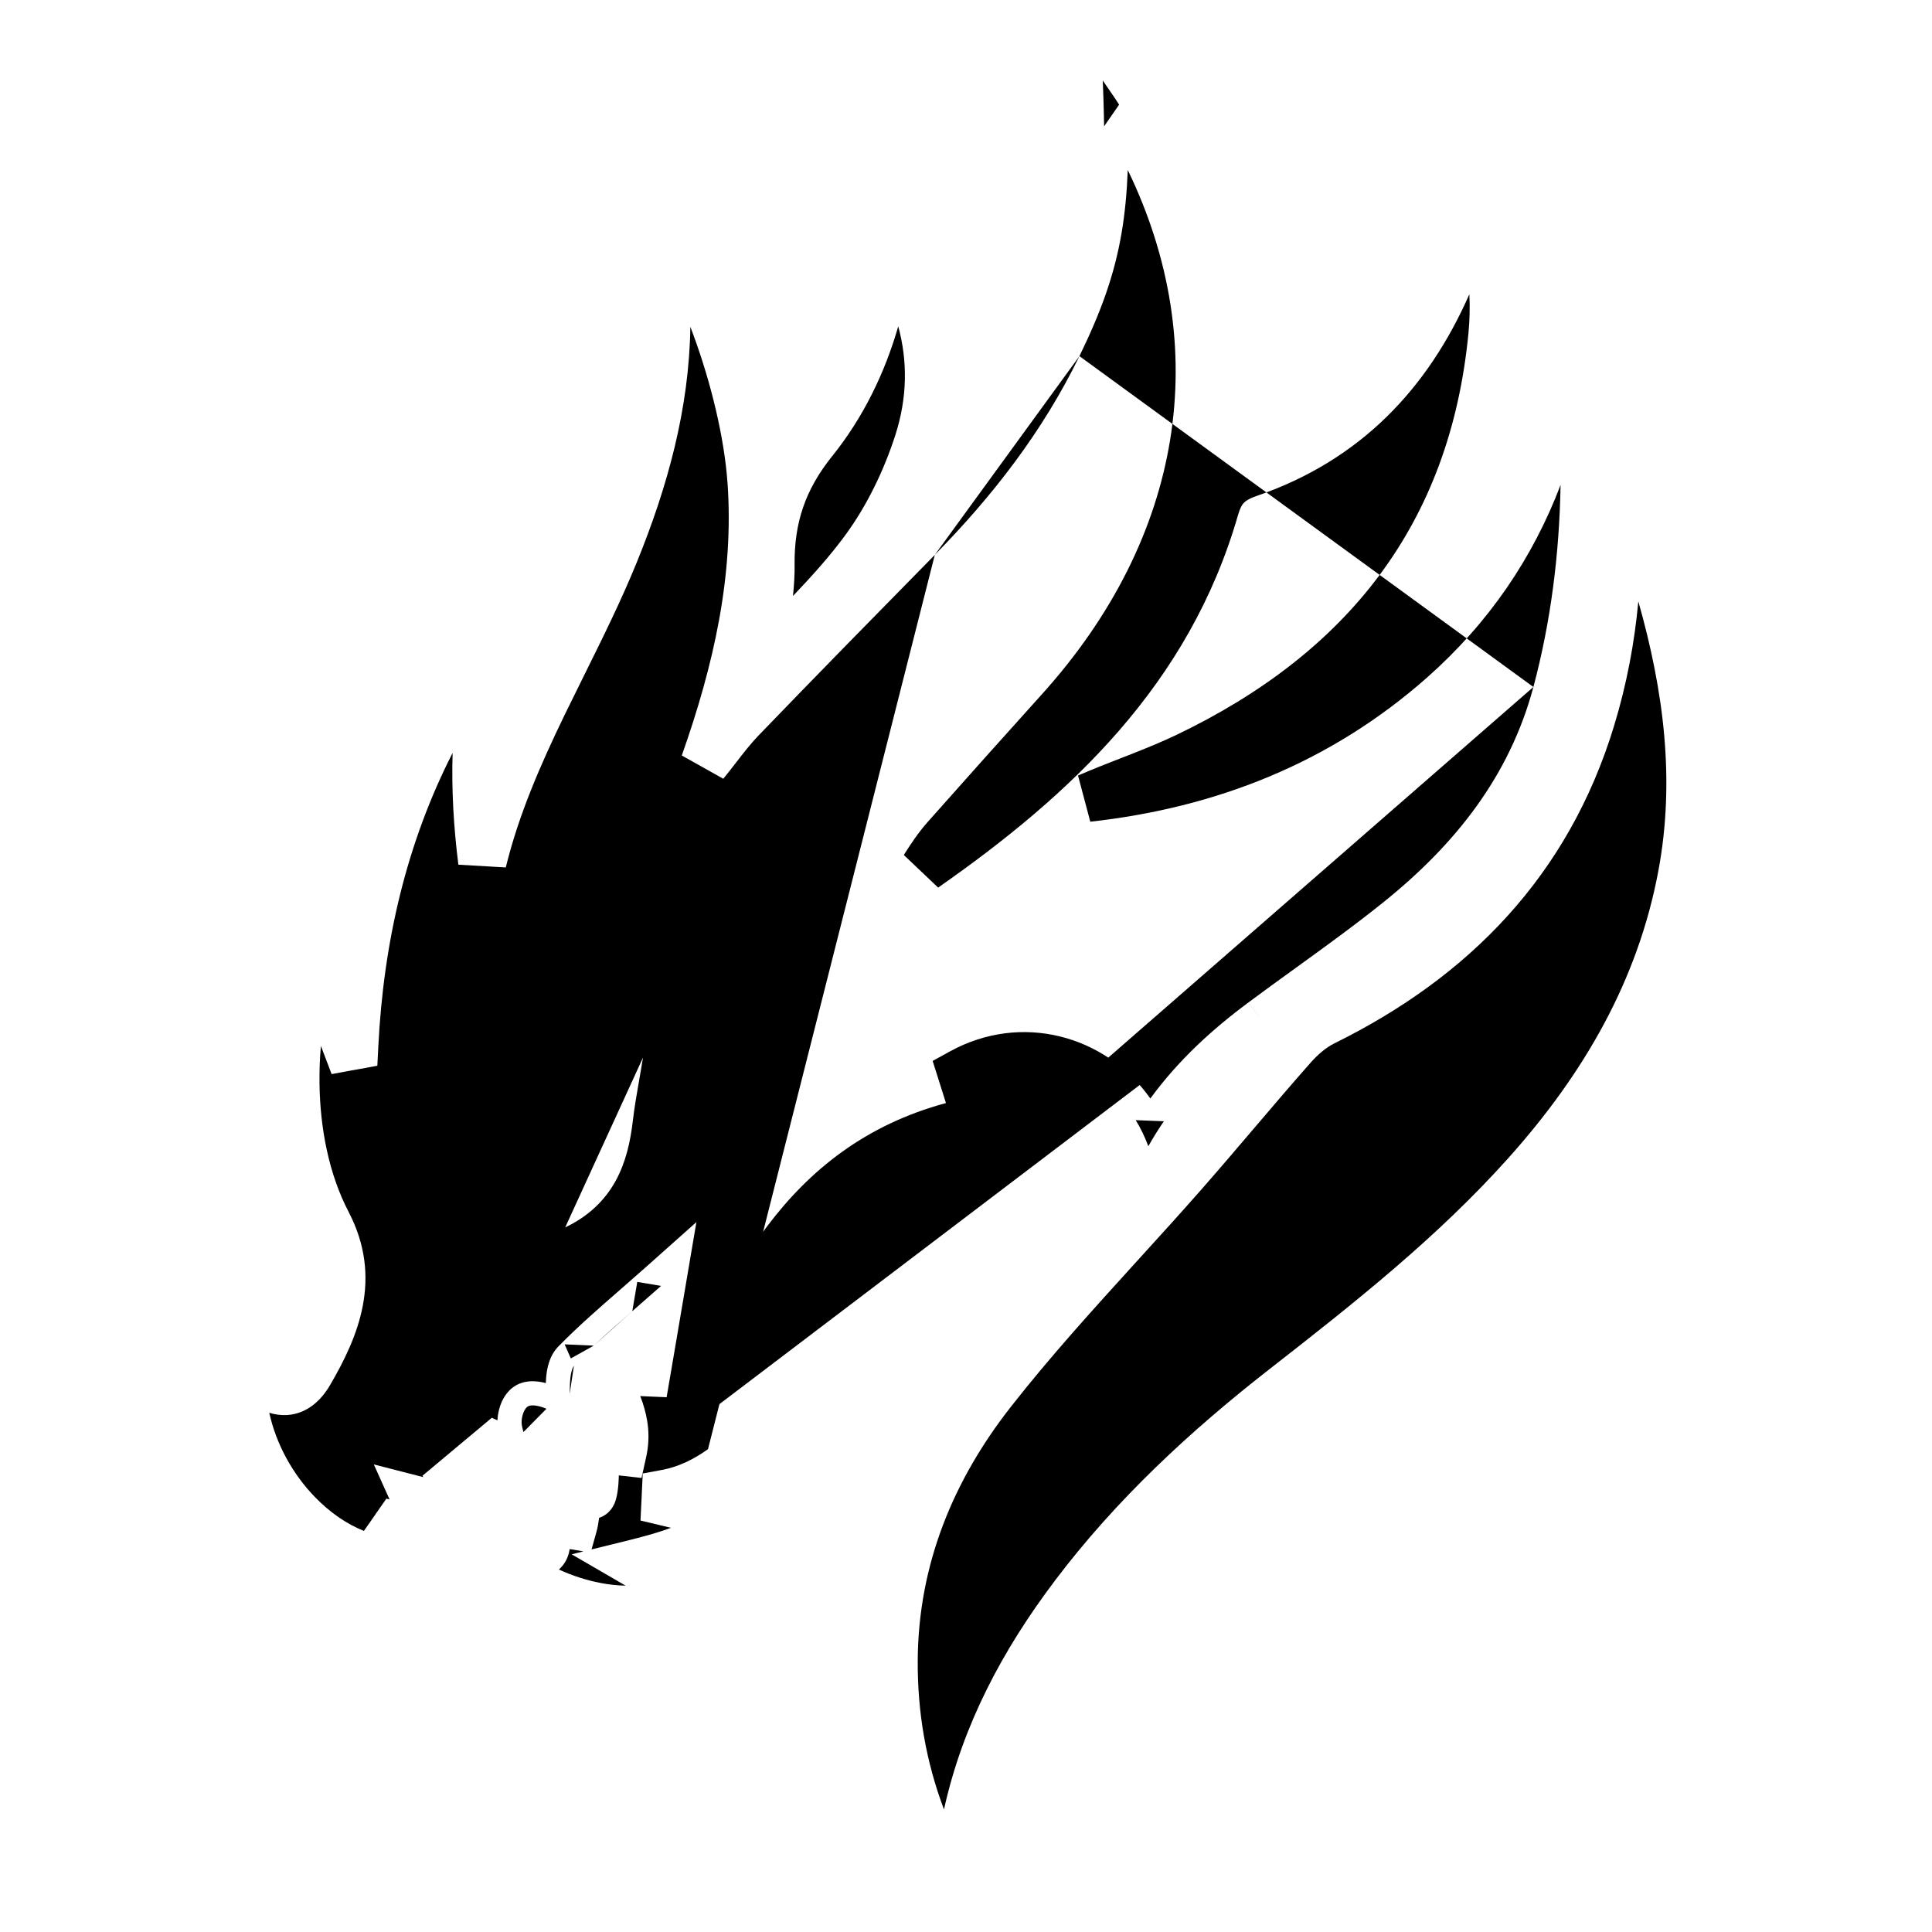
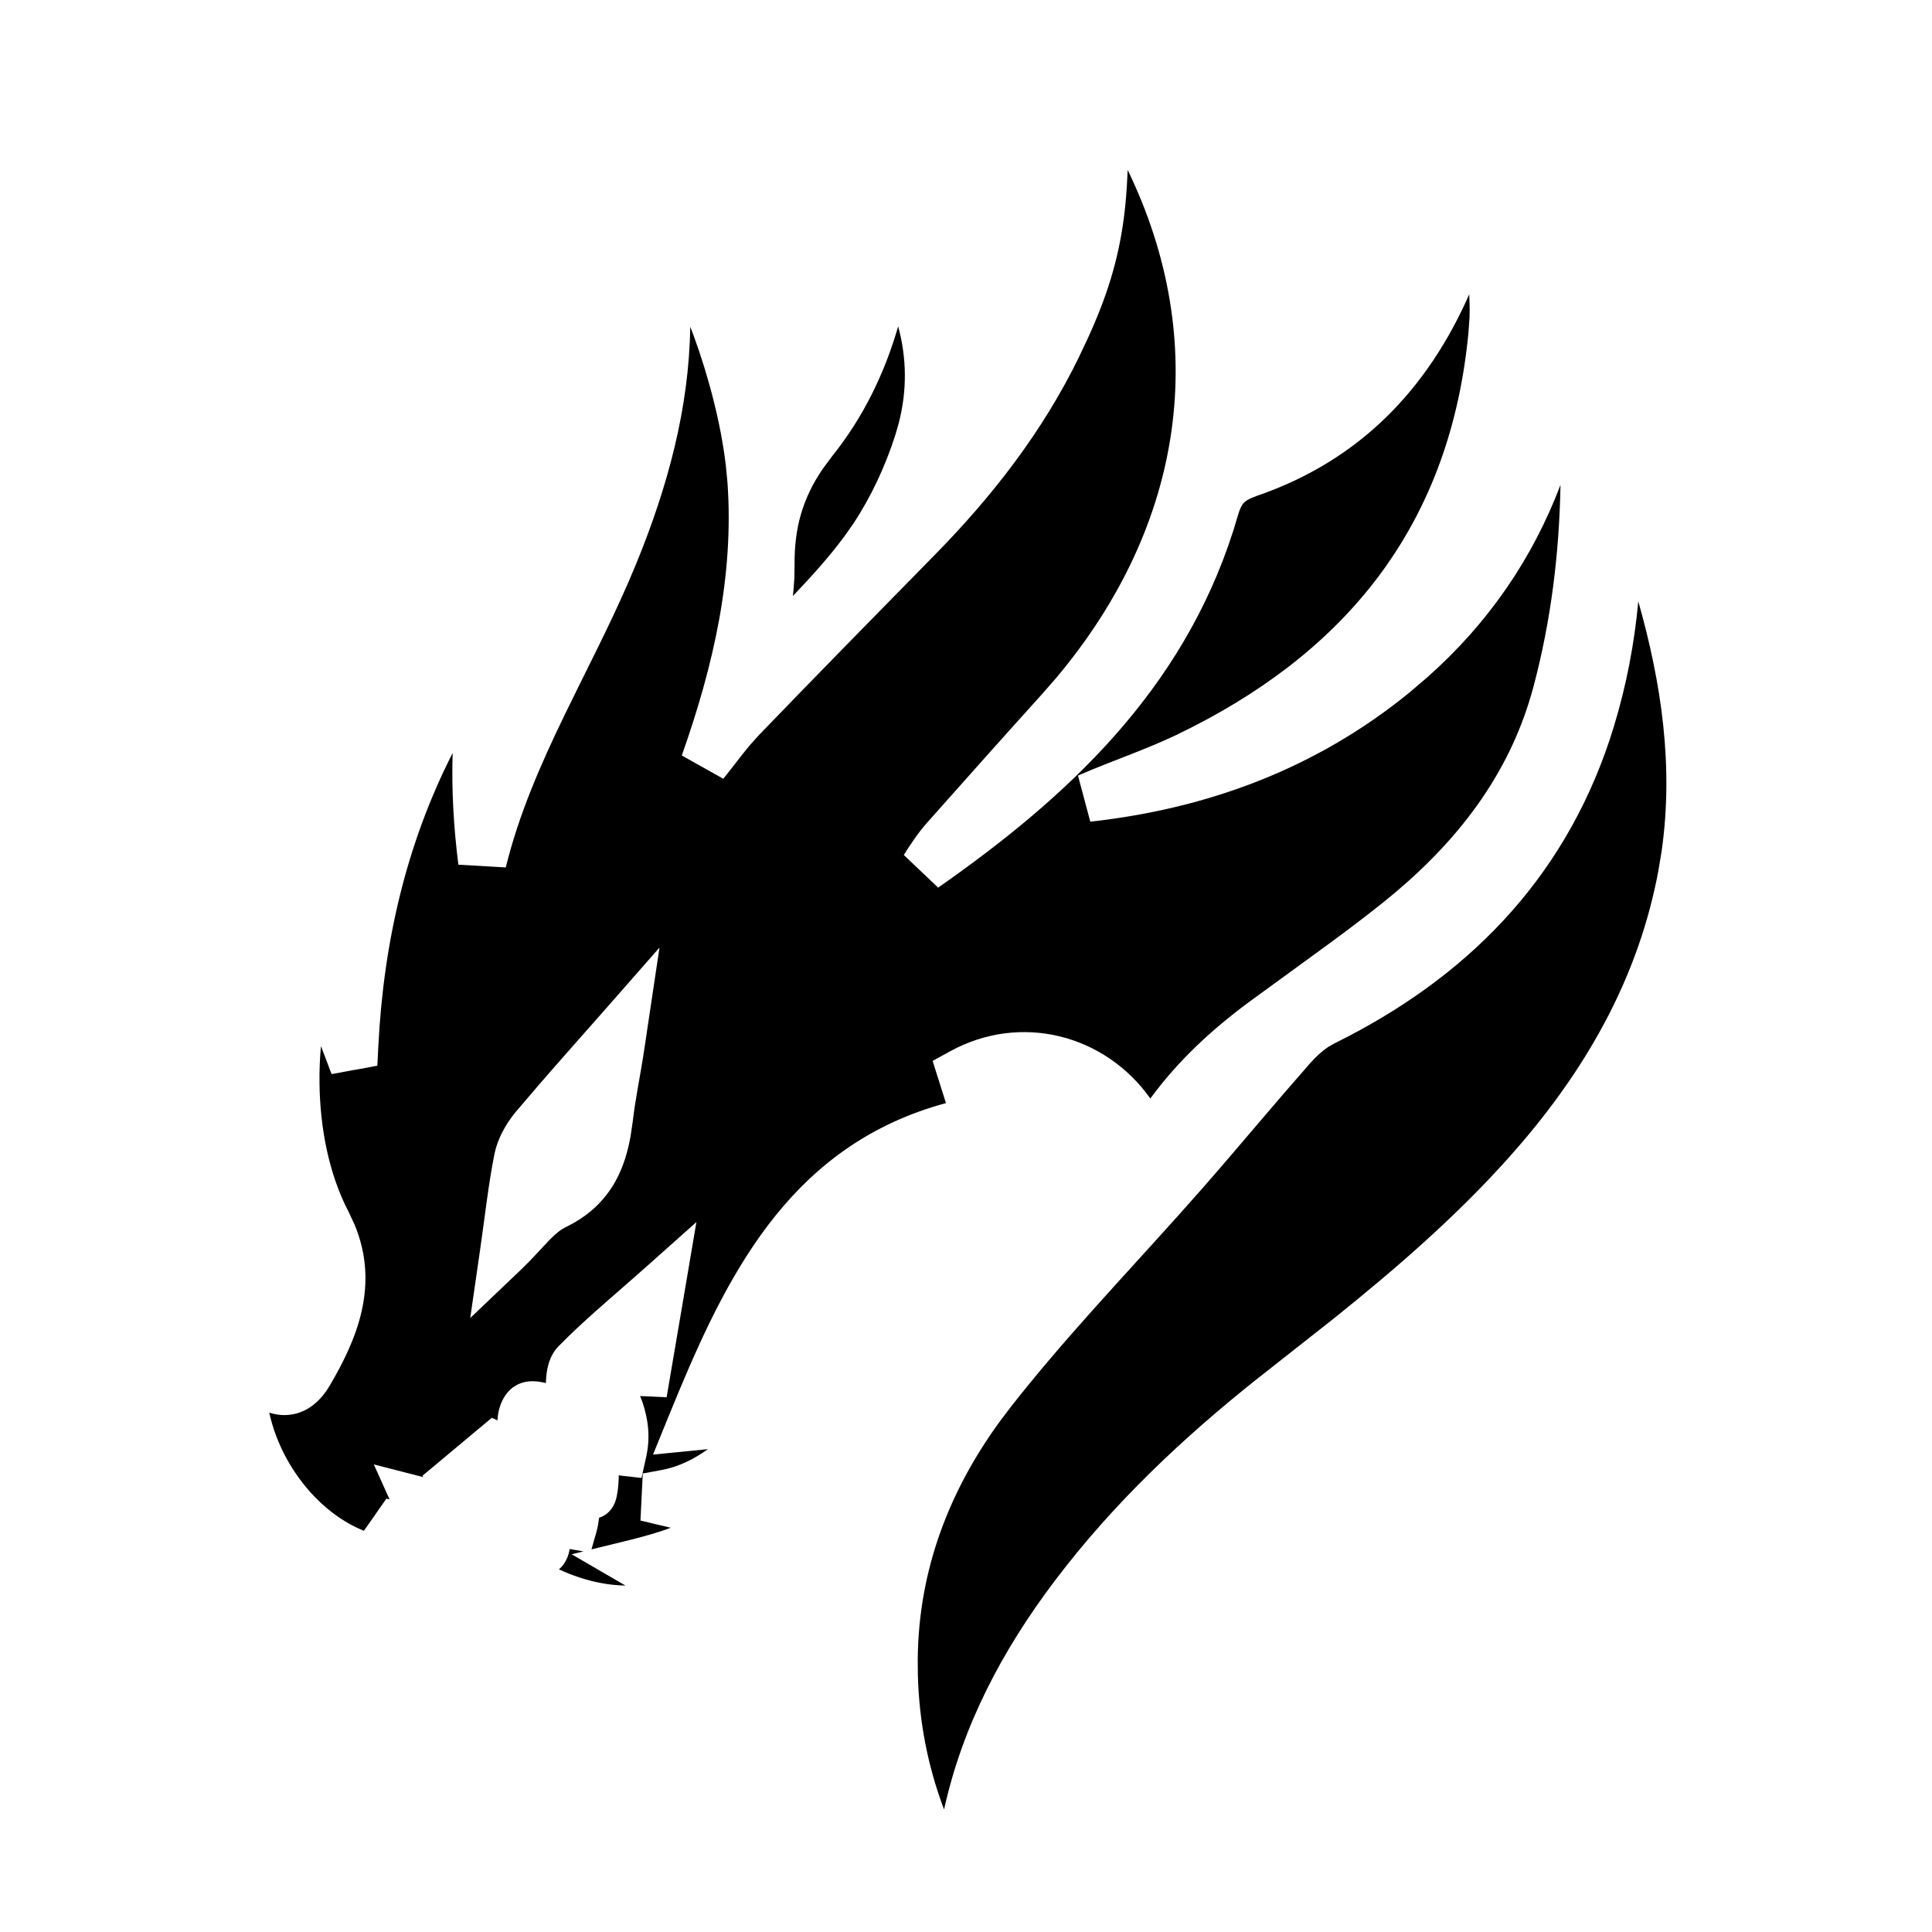
<svg xmlns="http://www.w3.org/2000/svg" width="1em" height="1em" viewBox="0 0 48 48" fill="current">
-   <g id="Group">
-     <g id="Group_2">
-       <path id="Vector" d="M16.224 36.138L16.599 35.217C17.956 31.889 19.498 28.489 23.502 27.405C23.471 27.306 23.44 27.208 23.409 27.11C23.379 27.016 23.349 26.922 23.32 26.828L23.171 26.358L23.603 26.121C25.369 25.151 27.461 25.711 28.58 27.292C29.272 26.344 30.112 25.578 31.016 24.906M16.224 36.138L38.097 17.068C37.507 19.278 36.155 20.985 34.365 22.42C33.658 22.988 32.934 23.511 32.196 24.045C31.806 24.327 31.413 24.611 31.016 24.906M16.224 36.138L17.213 36.041C17.341 36.028 17.466 36.016 17.59 36.004M16.224 36.138L17.59 36.004M31.016 24.906L31.374 25.388L31.015 24.907C31.016 24.907 31.016 24.907 31.016 24.906ZM17.59 36.004C17.229 36.261 16.86 36.443 16.436 36.522L15.969 36.608L15.946 37.082L15.942 37.181L15.937 37.28L15.913 37.777L16.397 37.893C16.488 37.915 16.579 37.936 16.67 37.958C16.412 38.055 16.08 38.153 15.645 38.261L14.697 38.495L14.82 38.055C14.853 37.938 14.869 37.821 14.879 37.748C14.88 37.743 14.88 37.738 14.881 37.733C14.882 37.725 14.883 37.717 14.884 37.711C14.986 37.677 15.06 37.623 15.106 37.581C15.169 37.524 15.207 37.466 15.227 37.431C15.268 37.364 15.289 37.3 15.298 37.268C15.32 37.196 15.334 37.122 15.342 37.066C15.36 36.949 15.371 36.814 15.373 36.711L15.373 36.71C15.373 36.692 15.374 36.674 15.374 36.656C15.383 36.657 15.393 36.658 15.403 36.659L15.939 36.719L16.055 36.193C16.168 35.681 16.095 35.236 15.963 34.84C15.945 34.789 15.927 34.737 15.906 34.685C15.948 34.687 15.99 34.689 16.033 34.691L16.562 34.714L16.651 34.192L16.689 33.972C16.791 33.375 16.896 32.758 17.016 32.048L17.302 30.363L16.025 31.5C15.815 31.687 15.607 31.869 15.401 32.048C14.864 32.516 14.347 32.968 13.875 33.45C13.638 33.691 13.59 34.016 13.573 34.184C13.567 34.24 13.563 34.301 13.561 34.362C13.51 34.349 13.458 34.338 13.405 34.33C13.331 34.319 13.236 34.311 13.134 34.321C13.038 34.331 12.885 34.362 12.741 34.471L12.737 34.474C12.531 34.632 12.443 34.862 12.406 34.996C12.382 35.082 12.363 35.182 12.359 35.288L12.219 35.224L11.93 35.466C11.768 35.601 11.608 35.735 11.44 35.875C11.268 36.02 11.087 36.171 10.887 36.338L10.496 36.664L10.517 36.7C10.51 36.698 10.503 36.696 10.497 36.694L9.287 36.383L9.679 37.253L9.6 37.233L9.364 37.571C9.353 37.587 9.342 37.603 9.333 37.615L9.333 37.617C9.323 37.63 9.317 37.64 9.311 37.649L9.041 38.035C8.618 37.867 8.199 37.581 7.819 37.188C7.274 36.624 6.863 35.888 6.69 35.1C6.829 35.143 6.977 35.165 7.133 35.156C7.627 35.125 7.975 34.797 8.199 34.414L8.199 34.414C8.894 33.227 9.523 31.763 8.663 30.113L8.663 30.112C8.166 29.161 7.952 28.022 7.938 26.918C7.934 26.598 7.946 26.286 7.973 25.986C8.002 26.063 8.031 26.141 8.061 26.218L8.239 26.686L8.731 26.595C8.756 26.59 8.783 26.586 8.813 26.581C8.843 26.576 8.875 26.57 8.909 26.564L9.375 26.478L9.399 26.003C9.53 23.384 10.105 20.941 11.245 18.705C11.216 19.633 11.272 20.559 11.388 21.483L12.566 21.551C12.887 20.24 13.423 19.012 14.024 17.77C14.182 17.445 14.345 17.116 14.509 16.785C14.964 15.868 15.431 14.928 15.823 13.965C16.587 12.09 17.122 10.151 17.152 8.119C17.177 8.186 17.203 8.253 17.227 8.321C17.667 9.517 17.996 10.876 18.074 11.991L18.075 11.991C18.237 14.301 17.732 16.524 16.939 18.77L17.97 19.348C18.086 19.205 18.189 19.072 18.287 18.946C18.481 18.695 18.655 18.47 18.864 18.253L18.865 18.253C20.308 16.756 21.765 15.271 23.225 13.786L17.59 36.004ZM26.818 8.848C25.905 10.725 24.652 12.334 23.225 13.785L26.818 8.848ZM26.818 8.848C27.348 7.759 27.685 6.847 27.866 5.785C27.948 5.3 27.997 4.79 28.019 4.224C30.15 8.626 29.409 13.345 25.883 17.252C24.931 18.307 23.984 19.367 23.041 20.43C22.809 20.693 22.619 20.981 22.455 21.242L23.308 22.052C26.602 19.75 29.548 17.004 30.758 12.797L30.758 12.797C30.811 12.614 30.86 12.538 30.902 12.494C30.944 12.45 31.024 12.39 31.22 12.322C33.811 11.433 35.482 9.639 36.506 7.31C36.522 7.632 36.514 7.951 36.484 8.27L36.484 8.27C36.026 13.043 33.453 16.234 29.229 18.258C28.85 18.439 28.455 18.599 28.042 18.761C27.977 18.786 27.912 18.811 27.847 18.837C27.498 18.973 27.137 19.114 26.783 19.268L27.088 20.415C30.213 20.069 33.06 18.953 35.462 16.827L35.462 16.827C36.998 15.466 38.084 13.857 38.772 12.048C38.742 13.748 38.535 15.424 38.097 17.068L26.818 8.848ZM14.259 33.927C14.163 34.083 14.159 34.343 14.155 34.575C14.155 34.594 14.155 34.613 14.154 34.632L14.259 33.927ZM14.259 33.927L14.182 33.751L14.259 33.927ZM14.752 33.432L14.028 33.4L14.182 33.75L14.752 33.432ZM14.752 33.432C15.056 33.147 15.375 32.868 15.709 32.576M14.752 33.432L15.709 32.576M15.709 32.576C15.749 32.343 15.79 32.101 15.833 31.848L16.424 31.948L15.709 32.576ZM11.682 32.746L11.931 31.03C11.967 30.78 12 30.535 12.032 30.295C12.107 29.732 12.18 29.194 12.284 28.674L12.284 28.672C12.369 28.257 12.601 27.878 12.829 27.608L12.829 27.607C13.358 26.977 13.905 26.358 14.451 25.741C14.648 25.518 14.844 25.297 15.039 25.075L16.385 23.542L16.083 25.559C16.074 25.62 16.064 25.686 16.054 25.754C16.03 25.917 16.004 26.096 15.976 26.272L11.682 32.746ZM11.682 32.746L12.939 31.55M11.682 32.746L12.939 31.55M12.939 31.55C13.117 31.38 13.29 31.193 13.434 31.038C13.499 30.967 13.558 30.903 13.609 30.85C13.797 30.655 13.924 30.551 14.041 30.495L14.042 30.495M12.939 31.55L14.042 30.495M14.042 30.495C14.625 30.216 15.028 29.823 15.294 29.341C15.551 28.875 15.663 28.356 15.722 27.851C15.762 27.508 15.82 27.181 15.88 26.835C15.912 26.654 15.944 26.468 15.976 26.273L14.042 30.495ZM28.916 27.857C28.78 28.055 28.651 28.262 28.53 28.478C28.444 28.245 28.339 28.029 28.217 27.83L28.916 27.857ZM15.487 39.362C15.506 39.373 15.525 39.384 15.543 39.395C15.344 39.392 15.131 39.37 14.909 39.326C14.572 39.261 14.225 39.15 13.886 38.995C13.926 38.959 13.964 38.917 13.999 38.87C14.091 38.744 14.135 38.61 14.154 38.486L14.496 38.544L14.203 38.617L15.487 39.362ZM13.576 35.001C13.573 35 13.57 34.999 13.567 34.997C13.425 34.934 13.196 34.879 13.103 34.95C12.997 35.031 12.937 35.269 12.966 35.417C12.976 35.471 12.99 35.525 13.005 35.579L13.576 35.001ZM27.571 2.252C27.665 2.388 27.737 2.492 27.804 2.6L27.431 3.139C27.43 3.04 27.428 2.939 27.425 2.836C27.425 2.836 27.425 2.835 27.425 2.834C27.419 2.571 27.41 2.293 27.398 2C27.464 2.097 27.521 2.179 27.571 2.252Z" fill="current" stroke="current" stroke-width="1.2" />
-       <path id="Vector_2" d="M23.453 44.956C23.009 43.779 22.791 42.542 22.801 41.239C22.818 38.877 23.677 36.788 25.108 34.96L25.108 34.96C26.095 33.7 27.161 32.528 28.244 31.336C28.788 30.739 29.336 30.136 29.88 29.516C30.314 29.021 30.74 28.521 31.163 28.024L31.221 27.956C31.664 27.436 32.104 26.92 32.552 26.413C32.741 26.198 32.947 26.023 33.142 25.928L33.142 25.927C36.499 24.273 38.97 21.751 40.102 18.031C40.413 17.009 40.608 15.98 40.704 14.942C41.333 17.159 41.622 19.37 41.204 21.623C40.694 24.364 39.343 26.684 37.478 28.768C35.723 30.729 33.669 32.356 31.555 34.004L31.555 34.004C29.586 35.539 27.737 37.245 26.2 39.282L26.2 39.283C24.91 40.992 23.916 42.854 23.453 44.956Z" fill="current" stroke="current" stroke-width="1.2" />
-       <path id="Vector_3" d="M20.998 13.3L20.998 13.3C20.607 13.832 20.171 14.312 19.701 14.807C19.728 14.553 19.744 14.295 19.742 14.034L19.741 14.034C19.731 12.987 20.006 12.167 20.675 11.333L20.676 11.333C21.451 10.366 21.981 9.272 22.317 8.108C22.554 8.983 22.54 9.881 22.249 10.795C21.964 11.686 21.537 12.566 20.998 13.3Z" fill="current" stroke="current" stroke-width="1.2" />
-     </g>
-   </g>
+   <path d="M14.495 38.544L14.203 38.616L15.487 39.362C15.505 39.372 15.522 39.383 15.539 39.393C15.341 39.389 15.13 39.369 14.909 39.326C14.572 39.261 14.226 39.147 13.887 38.991C13.926 38.956 13.965 38.916 13.999 38.869C14.091 38.743 14.134 38.609 14.152 38.485L14.495 38.544ZM28.017 4.223C30.076 8.474 29.457 13.021 26.237 16.847L25.883 17.252C25.407 17.779 24.932 18.308 24.459 18.838L23.041 20.431C22.808 20.693 22.618 20.981 22.455 21.242L23.308 22.053C26.499 19.822 29.364 17.176 30.64 13.188L30.758 12.797C30.81 12.614 30.861 12.538 30.902 12.494C30.934 12.461 30.986 12.418 31.094 12.371L31.22 12.322C33.81 11.434 35.478 9.639 36.503 7.311C36.512 7.503 36.517 7.694 36.51 7.885L36.483 8.27C36.04 12.894 33.611 16.033 29.62 18.064L29.23 18.258C28.85 18.439 28.455 18.599 28.042 18.761C27.634 18.92 27.203 19.085 26.782 19.269L27.088 20.414C30.018 20.09 32.703 19.09 35.007 17.214L35.462 16.826C36.998 15.465 38.083 13.856 38.77 12.047C38.74 13.747 38.535 15.424 38.097 17.067C37.543 19.139 36.321 20.769 34.695 22.148L34.365 22.42C33.825 22.853 33.274 23.262 32.716 23.668L31.016 24.906C30.112 25.578 29.272 26.345 28.58 27.293C27.461 25.711 25.37 25.151 23.602 26.121L23.171 26.358L23.319 26.828C23.38 27.02 23.441 27.212 23.502 27.406C19.761 28.42 18.17 31.452 16.87 34.56L16.599 35.217L16.224 36.139L17.214 36.041C17.34 36.029 17.465 36.016 17.588 36.004C17.227 36.26 16.86 36.443 16.436 36.522L15.97 36.608L15.946 37.082C15.945 37.115 15.943 37.148 15.941 37.181C15.94 37.214 15.938 37.247 15.937 37.28L15.912 37.777L16.396 37.893C16.486 37.914 16.576 37.936 16.666 37.957C16.408 38.053 16.078 38.154 15.645 38.261L14.695 38.494L14.82 38.055C14.855 37.929 14.871 37.803 14.881 37.732C14.882 37.724 14.884 37.716 14.885 37.709C14.986 37.676 15.06 37.623 15.106 37.581C15.169 37.524 15.207 37.466 15.227 37.432C15.268 37.364 15.289 37.3 15.299 37.268C15.321 37.196 15.333 37.122 15.342 37.066C15.351 37.008 15.358 36.945 15.363 36.884L15.373 36.711V36.71C15.373 36.692 15.372 36.674 15.372 36.655C15.382 36.656 15.393 36.658 15.403 36.659L15.938 36.719L16.055 36.192C16.168 35.681 16.095 35.236 15.963 34.841C15.946 34.789 15.924 34.737 15.903 34.685C15.946 34.687 15.989 34.688 16.033 34.69L16.562 34.715L16.651 34.192C16.765 33.525 16.881 32.846 17.016 32.048L17.302 30.362L16.025 31.5C15.362 32.091 14.712 32.63 14.123 33.202L13.875 33.449C13.638 33.691 13.591 34.017 13.573 34.185C13.567 34.241 13.565 34.302 13.562 34.362C13.511 34.349 13.459 34.338 13.405 34.33C13.331 34.319 13.236 34.311 13.134 34.321C13.062 34.329 12.958 34.348 12.85 34.403L12.74 34.471L12.737 34.474C12.531 34.632 12.443 34.862 12.405 34.996C12.381 35.082 12.365 35.183 12.36 35.288L12.219 35.225L11.93 35.466C11.602 35.74 11.282 36.008 10.887 36.338L10.496 36.664L10.517 36.699C10.51 36.698 10.504 36.696 10.497 36.694L9.287 36.383L9.679 37.252L9.6 37.233L9.364 37.57C9.352 37.587 9.341 37.604 9.333 37.616C9.324 37.63 9.317 37.639 9.311 37.648L9.041 38.032C8.618 37.864 8.198 37.58 7.818 37.188C7.273 36.623 6.863 35.886 6.69 35.098C6.83 35.141 6.977 35.165 7.133 35.155C7.566 35.129 7.886 34.875 8.109 34.555L8.199 34.414C8.85 33.301 9.444 31.945 8.807 30.42L8.663 30.112C8.167 29.161 7.952 28.022 7.938 26.918C7.933 26.6 7.947 26.289 7.974 25.99C8.002 26.066 8.032 26.142 8.061 26.218L8.238 26.686L8.73 26.595C8.756 26.59 8.783 26.585 8.813 26.58C8.843 26.575 8.875 26.57 8.908 26.564L9.375 26.477L9.399 26.004C9.53 23.386 10.106 20.944 11.246 18.708C11.216 19.635 11.272 20.561 11.388 21.483L12.566 21.551C12.887 20.24 13.423 19.012 14.024 17.77C14.543 16.698 15.123 15.592 15.617 14.454L15.823 13.965C16.587 12.09 17.119 10.15 17.149 8.118C17.175 8.185 17.202 8.253 17.227 8.321C17.612 9.368 17.912 10.539 18.033 11.562L18.074 11.991C18.237 14.301 17.732 16.523 16.939 18.77L17.97 19.348C18.229 19.029 18.425 18.756 18.641 18.502L18.864 18.253H18.865C19.587 17.505 20.312 16.759 21.039 16.015L23.225 13.785C24.651 12.334 25.905 10.726 26.818 8.849L26.817 8.848C27.348 7.759 27.686 6.846 27.866 5.785C27.949 5.3 27.995 4.789 28.017 4.223ZM15.039 25.075C14.486 25.705 13.924 26.333 13.374 26.969L12.829 27.607H12.828C12.629 27.845 12.426 28.164 12.322 28.519L12.284 28.672V28.674C12.135 29.416 12.052 30.194 11.931 31.029L11.683 32.746L12.938 31.55C13.198 31.303 13.446 31.021 13.609 30.851C13.75 30.704 13.857 30.609 13.951 30.547L14.041 30.495L14.042 30.494C14.625 30.216 15.028 29.823 15.294 29.342C15.487 28.992 15.598 28.612 15.666 28.231L15.722 27.852C15.783 27.329 15.884 26.842 15.976 26.273C16.016 26.023 16.052 25.767 16.083 25.56L16.385 23.542L15.039 25.075Z" fill="current" stroke="current" stroke-width="1.2" />
+   <path d="M40.703 14.941C41.288 17.004 41.581 19.061 41.282 21.151L41.204 21.623C40.725 24.193 39.508 26.392 37.822 28.374L37.478 28.768C36.162 30.238 34.677 31.522 33.126 32.767L31.555 34.004C29.709 35.443 27.969 37.033 26.492 38.904L26.2 39.282C24.91 40.991 23.918 42.855 23.455 44.956C23.052 43.889 22.834 42.774 22.804 41.605L22.801 41.238C22.817 39.025 23.573 37.05 24.847 35.306L25.109 34.96C26.405 33.304 27.839 31.8 29.268 30.205L29.88 29.516C30.334 28.998 30.779 28.475 31.221 27.956C31.443 27.696 31.664 27.437 31.885 27.18L32.552 26.413C32.694 26.252 32.846 26.113 32.995 26.014L33.142 25.928C36.394 24.325 38.815 21.908 39.993 18.376L40.102 18.031C40.413 17.009 40.606 15.979 40.703 14.941Z" fill="current" stroke="current" stroke-width="1.2" />
+   <path d="M22.315 8.108C22.528 8.895 22.54 9.699 22.328 10.517L22.248 10.795C22 11.575 21.642 12.346 21.195 13.018L20.998 13.299L20.997 13.3C20.607 13.832 20.17 14.312 19.7 14.807C19.714 14.663 19.728 14.518 19.735 14.371L19.741 14.034V14.033C19.732 13.118 19.942 12.376 20.443 11.646L20.675 11.333L20.676 11.332C21.451 10.365 21.979 9.272 22.315 8.108Z" fill="current" stroke="current" stroke-width="1.2" />
</svg>
